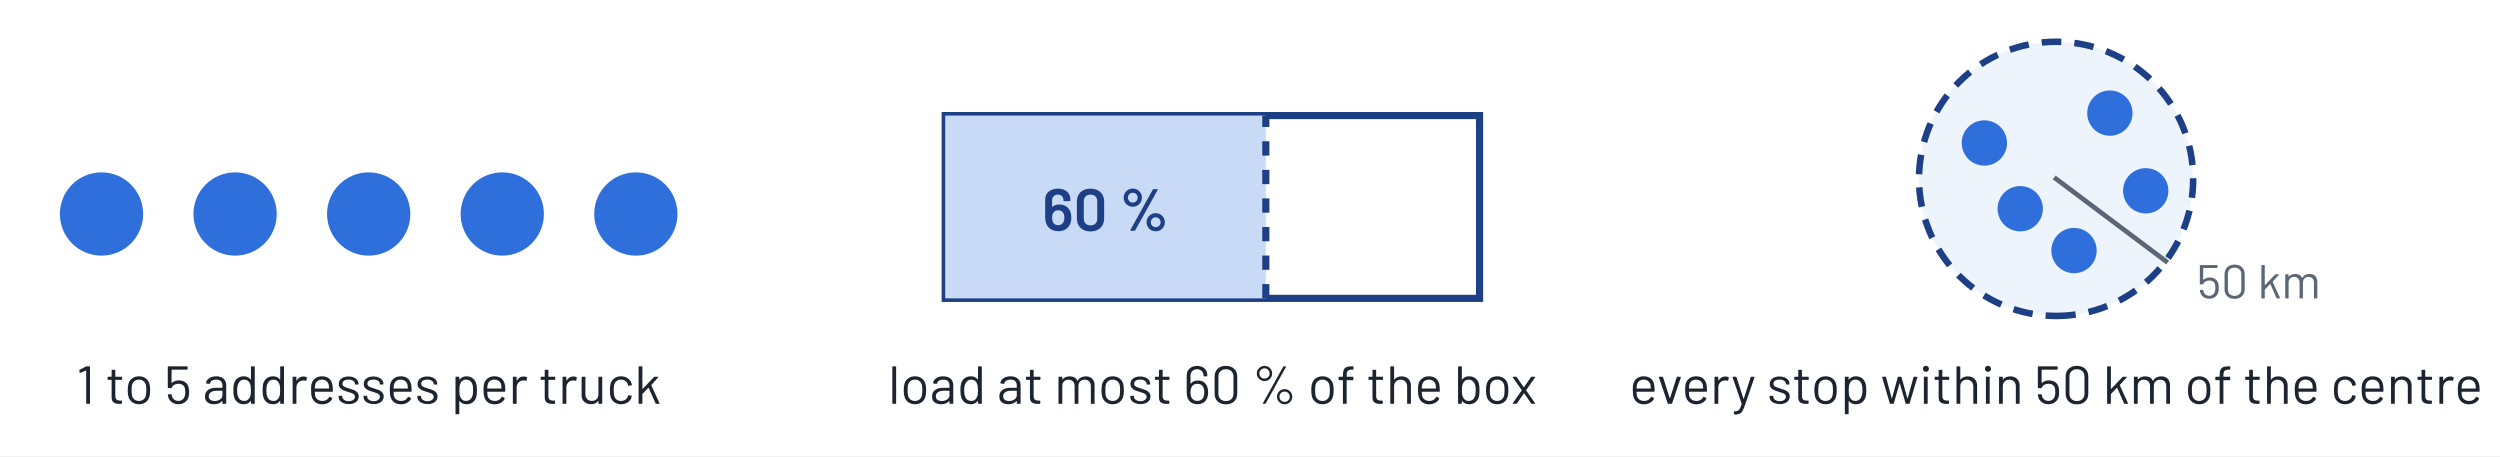
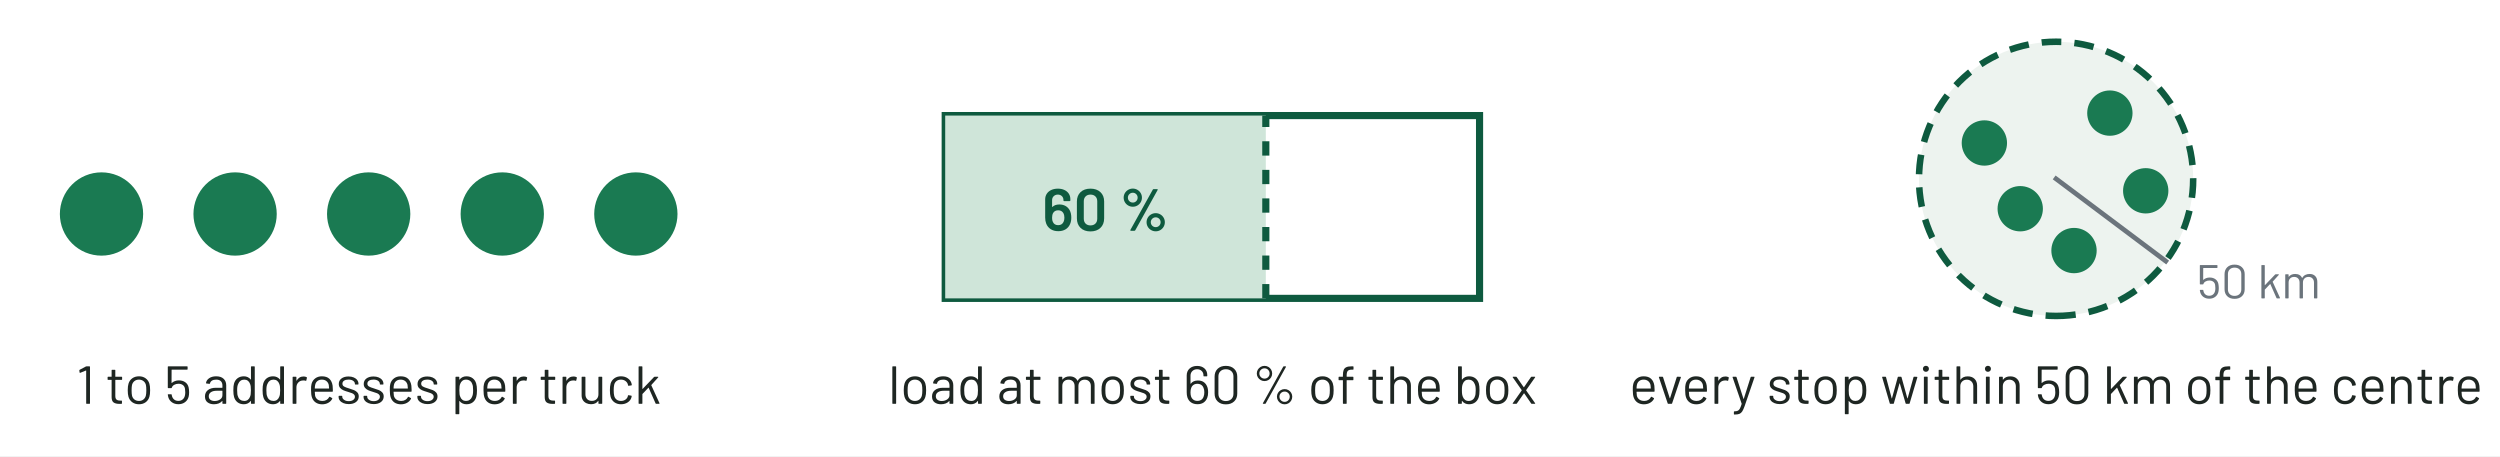
<svg xmlns="http://www.w3.org/2000/svg" xmlns:xlink="http://www.w3.org/1999/xlink" width="420.165pt" height="76.659pt" viewBox="0 0 420.165 76.659" version="1.1">
  <defs>
    <style type="text/css">*{stroke-linejoin: round; stroke-linecap: butt}</style>
  </defs>
  <g id="figure_1">
    <g id="patch_1">
      <path d="M 0 76.659  L 420.165 76.659  L 420.165 0  L 0 0  z " style="fill: #ffffff" />
    </g>
    <g id="axes_1">
      <g id="patch_2">
-         <path d="M 17.06 42.465  C 18.783 42.465 20.437 41.78 21.655 40.562  C 22.874 39.343 23.559 37.69 23.559 35.966  C 23.559 34.243 22.874 32.589 21.655 31.371  C 20.437 30.152 18.783 29.467 17.06 29.467  C 15.336 29.467 13.683 30.152 12.464 31.371  C 11.245 32.589 10.561 34.243 10.561 35.966  C 10.561 37.69 11.245 39.343 12.464 40.562  C 13.683 41.78 15.336 42.465 17.06 42.465  z " clip-path="url(#pe2b88aa7c1)" style="fill: #2f6fdb; stroke: #2f6fdb; stroke-linejoin: miter" />
+         <path d="M 17.06 42.465  C 18.783 42.465 20.437 41.78 21.655 40.562  C 22.874 39.343 23.559 37.69 23.559 35.966  C 23.559 34.243 22.874 32.589 21.655 31.371  C 20.437 30.152 18.783 29.467 17.06 29.467  C 15.336 29.467 13.683 30.152 12.464 31.371  C 11.245 32.589 10.561 34.243 10.561 35.966  C 10.561 37.69 11.245 39.343 12.464 40.562  C 13.683 41.78 15.336 42.465 17.06 42.465  z " clip-path="url(#p9f12c9e3a5)" style="fill: #1a7a52; stroke: #1a7a52; stroke-linejoin: miter" />
      </g>
      <g id="patch_3">
-         <path d="M 39.511 42.465  C 41.235 42.465 42.888 41.78 44.107 40.562  C 45.325 39.343 46.01 37.69 46.01 35.966  C 46.01 34.243 45.325 32.589 44.107 31.371  C 42.888 30.152 41.235 29.467 39.511 29.467  C 37.787 29.467 36.134 30.152 34.916 31.371  C 33.697 32.589 33.012 34.243 33.012 35.966  C 33.012 37.69 33.697 39.343 34.916 40.562  C 36.134 41.78 37.787 42.465 39.511 42.465  z " clip-path="url(#pe2b88aa7c1)" style="fill: #2f6fdb; stroke: #2f6fdb; stroke-linejoin: miter" />
+         <path d="M 39.511 42.465  C 41.235 42.465 42.888 41.78 44.107 40.562  C 45.325 39.343 46.01 37.69 46.01 35.966  C 46.01 34.243 45.325 32.589 44.107 31.371  C 42.888 30.152 41.235 29.467 39.511 29.467  C 37.787 29.467 36.134 30.152 34.916 31.371  C 33.697 32.589 33.012 34.243 33.012 35.966  C 33.012 37.69 33.697 39.343 34.916 40.562  C 36.134 41.78 37.787 42.465 39.511 42.465  z " clip-path="url(#p9f12c9e3a5)" style="fill: #1a7a52; stroke: #1a7a52; stroke-linejoin: miter" />
      </g>
      <g id="patch_4">
-         <path d="M 61.962 42.465  C 63.686 42.465 65.339 41.78 66.558 40.562  C 67.777 39.343 68.461 37.69 68.461 35.966  C 68.461 34.243 67.777 32.589 66.558 31.371  C 65.339 30.152 63.686 29.467 61.962 29.467  C 60.239 29.467 58.586 30.152 57.367 31.371  C 56.148 32.589 55.463 34.243 55.463 35.966  C 55.463 37.69 56.148 39.343 57.367 40.562  C 58.586 41.78 60.239 42.465 61.962 42.465  z " clip-path="url(#pe2b88aa7c1)" style="fill: #2f6fdb; stroke: #2f6fdb; stroke-linejoin: miter" />
+         <path d="M 61.962 42.465  C 63.686 42.465 65.339 41.78 66.558 40.562  C 67.777 39.343 68.461 37.69 68.461 35.966  C 68.461 34.243 67.777 32.589 66.558 31.371  C 65.339 30.152 63.686 29.467 61.962 29.467  C 60.239 29.467 58.586 30.152 57.367 31.371  C 56.148 32.589 55.463 34.243 55.463 35.966  C 55.463 37.69 56.148 39.343 57.367 40.562  C 58.586 41.78 60.239 42.465 61.962 42.465  z " clip-path="url(#p9f12c9e3a5)" style="fill: #1a7a52; stroke: #1a7a52; stroke-linejoin: miter" />
      </g>
      <g id="patch_5">
-         <path d="M 84.414 42.465  C 86.137 42.465 87.79 41.78 89.009 40.562  C 90.228 39.343 90.913 37.69 90.913 35.966  C 90.913 34.243 90.228 32.589 89.009 31.371  C 87.79 30.152 86.137 29.467 84.414 29.467  C 82.69 29.467 81.037 30.152 79.818 31.371  C 78.599 32.589 77.915 34.243 77.915 35.966  C 77.915 37.69 78.599 39.343 79.818 40.562  C 81.037 41.78 82.69 42.465 84.414 42.465  z " clip-path="url(#pe2b88aa7c1)" style="fill: #2f6fdb; stroke: #2f6fdb; stroke-linejoin: miter" />
+         <path d="M 84.414 42.465  C 86.137 42.465 87.79 41.78 89.009 40.562  C 90.228 39.343 90.913 37.69 90.913 35.966  C 90.913 34.243 90.228 32.589 89.009 31.371  C 87.79 30.152 86.137 29.467 84.414 29.467  C 82.69 29.467 81.037 30.152 79.818 31.371  C 78.599 32.589 77.915 34.243 77.915 35.966  C 77.915 37.69 78.599 39.343 79.818 40.562  C 81.037 41.78 82.69 42.465 84.414 42.465  z " clip-path="url(#p9f12c9e3a5)" style="fill: #1a7a52; stroke: #1a7a52; stroke-linejoin: miter" />
      </g>
      <g id="patch_6">
-         <path d="M 106.865 42.465  C 108.589 42.465 110.242 41.78 111.46 40.562  C 112.679 39.343 113.364 37.69 113.364 35.966  C 113.364 34.243 112.679 32.589 111.46 31.371  C 110.242 30.152 108.589 29.467 106.865 29.467  C 105.141 29.467 103.488 30.152 102.269 31.371  C 101.051 32.589 100.366 34.243 100.366 35.966  C 100.366 37.69 101.051 39.343 102.269 40.562  C 103.488 41.78 105.141 42.465 106.865 42.465  z " clip-path="url(#pe2b88aa7c1)" style="fill: #2f6fdb; stroke: #2f6fdb; stroke-linejoin: miter" />
+         <path d="M 106.865 42.465  C 108.589 42.465 110.242 41.78 111.46 40.562  C 112.679 39.343 113.364 37.69 113.364 35.966  C 113.364 34.243 112.679 32.589 111.46 31.371  C 110.242 30.152 108.589 29.467 106.865 29.467  C 105.141 29.467 103.488 30.152 102.269 31.371  C 101.051 32.589 100.366 34.243 100.366 35.966  C 100.366 37.69 101.051 39.343 102.269 40.562  C 103.488 41.78 105.141 42.465 106.865 42.465  z " clip-path="url(#p9f12c9e3a5)" style="fill: #1a7a52; stroke: #1a7a52; stroke-linejoin: miter" />
      </g>
      <g id="text_1">
-         <g style="fill: #1c2430" transform="translate(12.8104 67.87059) scale(0.09 -0.09)">
+         <g style="fill: #1e2622" transform="translate(12.8104 67.87059) scale(0.09 -0.09)">
          <defs>
            <path id="Barlow-Regular-1ea" d="M 1152 4461  Q 1190 4480 1235 4480  L 1581 4480  Q 1645 4480 1645 4416  L 1645 64  Q 1645 0 1581 0  L 1254 0  Q 1190 0 1190 64  L 1190 3962  Q 1190 3974 1180 3980  Q 1171 3987 1158 3981  L 480 3706  L 454 3699  Q 416 3699 403 3750  L 371 3994  L 371 4006  Q 371 4038 416 4070  L 1152 4461  z " transform="scale(0.015625)" />
            <path id="Barlow-Regular-3" transform="scale(0.015625)" />
            <path id="Barlow-Regular-134" d="M 1965 2925  Q 1965 2861 1901 2861  L 1178 2861  Q 1152 2861 1152 2835  L 1152 947  Q 1152 640 1289 515  Q 1427 390 1722 390  L 1882 390  Q 1946 390 1946 326  L 1946 64  Q 1946 0 1882 0  Q 1805 -6 1645 -6  Q 1184 -6 947 166  Q 710 339 710 806  L 710 2835  Q 710 2861 685 2861  L 294 2861  Q 230 2861 230 2925  L 230 3174  Q 230 3238 294 3238  L 685 3238  Q 710 3238 710 3264  L 710 4006  Q 710 4070 774 4070  L 1088 4070  Q 1152 4070 1152 4006  L 1152 3264  Q 1152 3238 1178 3238  L 1901 3238  Q 1965 3238 1965 3174  L 1965 2925  z " transform="scale(0.015625)" />
            <path id="Barlow-Regular-10f" d="M 1747 -51  Q 1286 -51 953 185  Q 621 422 493 838  Q 403 1133 403 1626  Q 403 2118 493 2406  Q 614 2816 947 3053  Q 1280 3290 1754 3290  Q 2208 3290 2537 3053  Q 2867 2816 2989 2413  Q 3078 2138 3078 1626  Q 3078 1107 2989 838  Q 2867 422 2537 185  Q 2208 -51 1747 -51  z M 1747 346  Q 2054 346 2272 515  Q 2490 685 2566 973  Q 2624 1203 2624 1619  Q 2624 2042 2573 2266  Q 2496 2554 2275 2723  Q 2054 2893 1741 2893  Q 1427 2893 1209 2723  Q 992 2554 915 2266  Q 864 2042 864 1619  Q 864 1197 915 973  Q 986 685 1206 515  Q 1427 346 1747 346  z " transform="scale(0.015625)" />
            <path id="Barlow-Regular-1ee" d="M 2912 1958  Q 2970 1677 2970 1382  Q 2970 1069 2912 845  Q 2803 435 2476 195  Q 2150 -45 1690 -45  Q 1235 -45 915 185  Q 595 416 480 800  Q 435 941 422 1082  L 422 1094  Q 422 1146 480 1146  L 819 1146  Q 883 1146 890 1082  Q 890 1043 915 954  Q 979 678 1180 515  Q 1382 352 1683 352  Q 1990 352 2198 525  Q 2406 698 2470 998  Q 2509 1146 2509 1382  Q 2509 1600 2477 1798  Q 2432 2093 2221 2246  Q 2010 2400 1696 2400  Q 1414 2400 1190 2272  Q 966 2144 902 1933  Q 883 1875 832 1875  L 486 1875  Q 422 1875 422 1939  L 422 4416  Q 422 4480 486 4480  L 2726 4480  Q 2790 4480 2790 4416  L 2790 4147  Q 2790 4083 2726 4083  L 902 4083  Q 877 4083 877 4058  L 870 2509  Q 870 2496 880 2489  Q 890 2483 902 2496  Q 1062 2643 1280 2723  Q 1498 2803 1741 2803  Q 2195 2803 2508 2582  Q 2822 2362 2912 1958  z " transform="scale(0.015625)" />
            <path id="Barlow-Regular-ad" d="M 1632 3290  Q 2208 3290 2521 2995  Q 2835 2701 2835 2214  L 2835 64  Q 2835 0 2771 0  L 2445 0  Q 2381 0 2381 64  L 2381 326  Q 2381 339 2371 345  Q 2362 352 2349 339  Q 2189 147 1933 48  Q 1677 -51 1363 -51  Q 909 -51 601 179  Q 294 410 294 883  Q 294 1363 643 1641  Q 992 1920 1613 1920  L 2355 1920  Q 2381 1920 2381 1946  L 2381 2189  Q 2381 2515 2198 2704  Q 2016 2893 1632 2893  Q 1325 2893 1133 2774  Q 941 2656 896 2445  Q 877 2381 819 2387  L 474 2432  Q 403 2445 416 2483  Q 467 2842 800 3066  Q 1133 3290 1632 3290  z M 1453 339  Q 1830 339 2105 528  Q 2381 717 2381 1037  L 2381 1536  Q 2381 1562 2355 1562  L 1683 1562  Q 1261 1562 1005 1389  Q 749 1216 749 909  Q 749 627 944 483  Q 1139 339 1453 339  z " transform="scale(0.015625)" />
            <path id="Barlow-Regular-cc" d="M 2522 4416  Q 2522 4480 2586 4480  L 2912 4480  Q 2976 4480 2976 4416  L 2976 64  Q 2976 0 2912 0  L 2586 0  Q 2522 0 2522 64  L 2522 333  Q 2522 346 2512 349  Q 2502 352 2490 339  Q 2349 154 2141 51  Q 1933 -51 1677 -51  Q 1229 -51 925 179  Q 621 410 506 806  Q 416 1094 416 1619  Q 416 2150 493 2413  Q 608 2822 915 3056  Q 1222 3290 1677 3290  Q 1926 3290 2137 3190  Q 2349 3091 2490 2906  Q 2502 2893 2512 2896  Q 2522 2899 2522 2912  L 2522 4416  z M 2406 838  Q 2464 966 2489 1139  Q 2515 1312 2515 1619  Q 2515 1926 2489 2102  Q 2464 2278 2400 2413  Q 2323 2630 2147 2761  Q 1971 2893 1728 2893  Q 1472 2893 1286 2765  Q 1101 2637 1018 2426  Q 941 2285 905 2109  Q 870 1933 870 1619  Q 870 1318 896 1148  Q 922 979 986 845  Q 1062 614 1257 480  Q 1453 346 1722 346  Q 1978 346 2150 480  Q 2323 614 2406 838  z " transform="scale(0.015625)" />
            <path id="Barlow-Regular-12b" d="M 1818 3270  Q 2029 3270 2182 3187  Q 2234 3162 2221 3104  L 2150 2790  Q 2131 2726 2067 2752  Q 1958 2797 1818 2797  L 1734 2790  Q 1402 2778 1184 2544  Q 966 2310 966 1952  L 966 64  Q 966 0 902 0  L 576 0  Q 512 0 512 64  L 512 3174  Q 512 3238 576 3238  L 902 3238  Q 966 3238 966 3174  L 966 2784  Q 966 2765 976 2761  Q 986 2758 992 2771  Q 1126 3008 1334 3139  Q 1542 3270 1818 3270  z " transform="scale(0.015625)" />
            <path id="Barlow-Regular-d0" d="M 2995 2163  Q 3021 1984 3021 1715  L 3021 1510  Q 3021 1446 2957 1446  L 890 1446  Q 864 1446 864 1421  Q 877 1069 902 966  Q 973 678 1203 512  Q 1434 346 1792 346  Q 2061 346 2265 467  Q 2470 589 2586 813  Q 2624 870 2675 838  L 2925 691  Q 2976 659 2950 602  Q 2790 294 2470 118  Q 2150 -58 1734 -58  Q 1280 -51 973 160  Q 666 371 531 749  Q 416 1056 416 1632  Q 416 1901 425 2070  Q 435 2240 474 2374  Q 582 2790 912 3040  Q 1242 3290 1709 3290  Q 2291 3290 2604 2995  Q 2918 2701 2995 2163  z M 1709 2893  Q 1395 2893 1187 2729  Q 979 2566 915 2291  Q 877 2157 864 1856  Q 864 1830 890 1830  L 2547 1830  Q 2573 1830 2573 1856  Q 2560 2144 2534 2266  Q 2464 2554 2249 2723  Q 2035 2893 1709 2893  z " transform="scale(0.015625)" />
            <path id="Barlow-Regular-12e" d="M 1574 -32  Q 1216 -32 937 83  Q 659 198 508 390  Q 358 582 358 819  L 358 896  Q 358 960 422 960  L 730 960  Q 794 960 794 896  L 794 845  Q 794 634 1014 477  Q 1235 320 1568 320  Q 1901 320 2105 470  Q 2310 621 2310 851  Q 2310 1011 2204 1113  Q 2099 1216 1955 1273  Q 1811 1331 1510 1421  Q 1152 1523 921 1625  Q 691 1728 534 1910  Q 378 2093 378 2374  Q 378 2784 698 3027  Q 1018 3270 1542 3270  Q 1894 3270 2166 3155  Q 2438 3040 2585 2838  Q 2733 2637 2733 2387  L 2733 2368  Q 2733 2304 2669 2304  L 2368 2304  Q 2304 2304 2304 2368  L 2304 2387  Q 2304 2605 2096 2752  Q 1888 2899 1536 2899  Q 1210 2899 1011 2768  Q 813 2637 813 2406  Q 813 2189 1005 2073  Q 1197 1958 1600 1843  Q 1971 1734 2201 1638  Q 2432 1542 2598 1360  Q 2765 1178 2765 883  Q 2765 467 2438 217  Q 2112 -32 1574 -32  z " transform="scale(0.015625)" />
            <path id="Barlow-Regular-128" d="M 3027 2432  Q 3123 2125 3123 1619  Q 3123 1107 3040 826  Q 2925 416 2621 182  Q 2317 -51 1856 -51  Q 1606 -51 1395 48  Q 1184 147 1043 333  Q 1030 346 1020 342  Q 1011 339 1011 326  L 1011 -1178  Q 1011 -1242 947 -1242  L 621 -1242  Q 557 -1242 557 -1178  L 557 3174  Q 557 3238 621 3238  L 947 3238  Q 1011 3238 1011 3174  L 1011 2906  Q 1011 2893 1020 2889  Q 1030 2886 1043 2899  Q 1184 3085 1392 3187  Q 1600 3290 1856 3290  Q 2304 3290 2608 3059  Q 2912 2829 3027 2432  z M 2522 813  Q 2592 954 2627 1130  Q 2662 1306 2662 1619  Q 2662 1920 2636 2089  Q 2611 2259 2547 2394  Q 2470 2624 2275 2758  Q 2080 2893 1811 2893  Q 1555 2893 1382 2758  Q 1210 2624 1126 2400  Q 1069 2272 1043 2099  Q 1018 1926 1018 1619  Q 1018 1312 1043 1136  Q 1069 960 1133 826  Q 1210 608 1386 477  Q 1562 346 1805 346  Q 2061 346 2249 474  Q 2438 602 2522 813  z " transform="scale(0.015625)" />
            <path id="Barlow-Regular-137" d="M 2470 3174  Q 2470 3238 2534 3238  L 2861 3238  Q 2925 3238 2925 3174  L 2925 64  Q 2925 0 2861 0  L 2534 0  Q 2470 0 2470 64  L 2470 339  Q 2470 352 2457 358  Q 2445 365 2438 352  Q 2170 -45 1587 -45  Q 1280 -45 1021 80  Q 762 205 611 441  Q 461 678 461 1011  L 461 3174  Q 461 3238 525 3238  L 851 3238  Q 915 3238 915 3174  L 915 1146  Q 915 781 1120 566  Q 1325 352 1677 352  Q 2042 352 2256 569  Q 2470 787 2470 1146  L 2470 3174  z " transform="scale(0.015625)" />
            <path id="Barlow-Regular-c6" d="M 1734 -51  Q 1274 -51 944 189  Q 614 429 493 838  Q 410 1120 410 1632  Q 410 2093 493 2413  Q 608 2810 941 3050  Q 1274 3290 1734 3290  Q 2202 3290 2544 3053  Q 2886 2816 2989 2464  Q 3021 2349 3027 2272  L 3027 2259  Q 3027 2214 2970 2202  L 2650 2157  L 2637 2157  Q 2592 2157 2579 2214  L 2560 2310  Q 2502 2554 2278 2723  Q 2054 2893 1734 2893  Q 1414 2893 1200 2723  Q 986 2554 922 2272  Q 864 2029 864 1626  Q 864 1203 922 973  Q 986 685 1200 515  Q 1414 346 1734 346  Q 2048 346 2275 509  Q 2502 672 2560 928  L 2560 954  L 2566 979  Q 2573 1043 2643 1030  L 2957 979  Q 3021 966 3014 909  L 2989 781  Q 2893 410 2547 179  Q 2202 -51 1734 -51  z " transform="scale(0.015625)" />
            <path id="Barlow-Regular-101" d="M 576 0  Q 512 0 512 64  L 512 4416  Q 512 4480 576 4480  L 902 4480  Q 966 4480 966 4416  L 966 1798  Q 966 1786 976 1779  Q 986 1773 998 1786  L 2355 3206  Q 2387 3238 2432 3238  L 2816 3238  Q 2854 3238 2867 3212  Q 2880 3187 2854 3162  L 2035 2253  Q 2022 2240 2029 2221  L 3008 77  L 3014 51  Q 3014 0 2957 0  L 2611 0  Q 2560 0 2541 51  L 1715 1920  Q 1702 1946 1683 1926  L 979 1184  Q 966 1171 966 1152  L 966 64  Q 966 0 902 0  L 576 0  z " transform="scale(0.015625)" />
          </defs>
          <use xlink:href="#Barlow-Regular-1ea" />
          <use xlink:href="#Barlow-Regular-3" transform="translate(35 0)" />
          <use xlink:href="#Barlow-Regular-134" transform="translate(55 0)" />
          <use xlink:href="#Barlow-Regular-10f" transform="translate(89.90625 0)" />
          <use xlink:href="#Barlow-Regular-3" transform="translate(144.4062 0)" />
          <use xlink:href="#Barlow-Regular-1ee" transform="translate(164.4062 0)" />
          <use xlink:href="#Barlow-Regular-3" transform="translate(215.8125 0)" />
          <use xlink:href="#Barlow-Regular-ad" transform="translate(235.8125 0)" />
          <use xlink:href="#Barlow-Regular-cc" transform="translate(286.9062 0)" />
          <use xlink:href="#Barlow-Regular-cc" transform="translate(341.5 0)" />
          <use xlink:href="#Barlow-Regular-12b" transform="translate(396.0938 0)" />
          <use xlink:href="#Barlow-Regular-d0" transform="translate(432 0)" />
          <use xlink:href="#Barlow-Regular-12e" transform="translate(484.3906 0)" />
          <use xlink:href="#Barlow-Regular-12e" transform="translate(530.9844 0)" />
          <use xlink:href="#Barlow-Regular-d0" transform="translate(579.0781 0)" />
          <use xlink:href="#Barlow-Regular-12e" transform="translate(631.4688 0)" />
          <use xlink:href="#Barlow-Regular-3" transform="translate(679.5625 0)" />
          <use xlink:href="#Barlow-Regular-128" transform="translate(699.5625 0)" />
          <use xlink:href="#Barlow-Regular-d0" transform="translate(754.0625 0)" />
          <use xlink:href="#Barlow-Regular-12b" transform="translate(807.3594 0)" />
          <use xlink:href="#Barlow-Regular-3" transform="translate(843.7656 0)" />
          <use xlink:href="#Barlow-Regular-134" transform="translate(863.7656 0)" />
          <use xlink:href="#Barlow-Regular-12b" transform="translate(900.1719 0)" />
          <use xlink:href="#Barlow-Regular-137" transform="translate(936.5781 0)" />
          <use xlink:href="#Barlow-Regular-c6" transform="translate(990.1719 0)" />
          <use xlink:href="#Barlow-Regular-101" transform="translate(1042.172 0)" />
        </g>
      </g>
    </g>
    <g id="axes_2">
      <g id="patch_7">
-         <path d="M 158.857 50.146  L 248.663 50.146  L 248.663 19.423  L 158.857 19.423  z " clip-path="url(#pd949343e79)" style="fill: #ffffff; stroke: #1d3f86; stroke-width: 1.2; stroke-linejoin: miter" />
+         <path d="M 158.857 50.146  L 248.663 50.146  L 248.663 19.423  L 158.857 19.423  z " clip-path="url(#p5a043976b9)" style="fill: #ffffff; stroke: #0e5a3f; stroke-width: 1.2; stroke-linejoin: miter" />
      </g>
      <g id="patch_8">
-         <path d="M 158.857 50.146  L 212.741 50.146  L 212.741 19.423  L 158.857 19.423  z " clip-path="url(#pd949343e79)" style="fill: #c9daf7" />
+         <path d="M 158.857 50.146  L 212.741 50.146  L 212.741 19.423  L 158.857 19.423  z " clip-path="url(#p5a043976b9)" style="fill: #cfe5d9" />
      </g>
      <g id="line2d_1">
-         <path d="M 212.741 50.146  L 212.741 19.423  " clip-path="url(#pd949343e79)" style="fill: none; stroke-dasharray: 2.4,2.4; stroke-dashoffset: 0; stroke: #1d3f86; stroke-width: 1.2" />
+         <path d="M 212.741 50.146  L 212.741 19.423  " clip-path="url(#p5a043976b9)" style="fill: none; stroke-dasharray: 2.4,2.4; stroke-dashoffset: 0; stroke: #0e5a3f; stroke-width: 1.2" />
      </g>
      <g id="text_2">
-         <g style="fill: #1d3f86" transform="translate(175.149 38.78447) scale(0.1 -0.1)">
+         <g style="fill: #0e5a3f" transform="translate(175.149 38.78447) scale(0.1 -0.1)">
          <defs>
            <path id="Barlow-SemiBold-1ef" d="M 2963 2208  Q 3136 1882 3136 1414  Q 3136 1024 3008 730  Q 2854 358 2524 156  Q 2195 -45 1734 -45  Q 1254 -45 915 176  Q 576 397 429 794  Q 326 1062 326 1421  L 326 3373  Q 326 3718 499 3980  Q 672 4243 982 4387  Q 1293 4531 1696 4531  Q 2086 4531 2390 4390  Q 2694 4250 2864 3994  Q 3034 3738 3034 3405  L 3034 3264  Q 3034 3232 3011 3209  Q 2989 3187 2957 3187  L 2368 3187  Q 2336 3187 2313 3209  Q 2291 3232 2291 3264  L 2291 3309  Q 2291 3565 2121 3728  Q 1952 3891 1690 3891  Q 1421 3891 1245 3721  Q 1069 3552 1069 3283  L 1069 2586  Q 1069 2566 1081 2560  Q 1094 2554 1107 2566  Q 1376 2829 1850 2829  Q 2227 2829 2512 2669  Q 2797 2509 2963 2208  z M 2298 947  Q 2394 1139 2394 1402  Q 2394 1690 2285 1894  Q 2106 2202 1728 2202  Q 1331 2202 1165 1882  Q 1069 1690 1069 1382  Q 1069 1120 1152 954  Q 1306 602 1728 602  Q 2131 602 2298 947  z " transform="scale(0.015625)" />
            <path id="Barlow-SemiBold-1e9" d="M 1811 -70  Q 1139 -70 745 310  Q 352 691 352 1338  L 352 3142  Q 352 3782 745 4156  Q 1139 4531 1811 4531  Q 2483 4531 2883 4156  Q 3283 3782 3283 3142  L 3283 1338  Q 3283 691 2883 310  Q 2483 -70 1811 -70  z M 1811 576  Q 2144 576 2342 771  Q 2541 966 2541 1299  L 2541 3168  Q 2541 3501 2342 3696  Q 2144 3891 1811 3891  Q 1485 3891 1289 3696  Q 1094 3501 1094 3168  L 1094 1299  Q 1094 966 1289 771  Q 1485 576 1811 576  z " transform="scale(0.015625)" />
            <path id="Barlow-SemiBold-3" transform="scale(0.015625)" />
            <path id="Barlow-SemiBold-270" d="M 1453 2586  Q 1184 2586 957 2717  Q 730 2848 598 3072  Q 467 3296 467 3565  Q 467 3827 598 4051  Q 730 4275 957 4406  Q 1184 4538 1453 4538  Q 1715 4538 1942 4406  Q 2170 4275 2301 4051  Q 2432 3827 2432 3565  Q 2432 3296 2301 3072  Q 2170 2848 1946 2717  Q 1722 2586 1453 2586  z M 1242 0  Q 1197 0 1184 25  Q 1171 51 1190 90  L 3603 4429  Q 3635 4480 3699 4480  L 4070 4480  Q 4115 4480 4128 4454  Q 4141 4429 4122 4390  L 1715 51  Q 1683 0 1619 0  L 1242 0  z M 1453 3034  Q 1670 3034 1820 3187  Q 1971 3341 1971 3565  Q 1971 3782 1820 3936  Q 1670 4090 1453 4090  Q 1229 4090 1075 3936  Q 922 3782 922 3565  Q 922 3341 1075 3187  Q 1229 3034 1453 3034  z M 3917 -58  Q 3648 -58 3421 73  Q 3194 205 3062 429  Q 2931 653 2931 922  Q 2931 1184 3062 1408  Q 3194 1632 3421 1763  Q 3648 1894 3917 1894  Q 4179 1894 4406 1763  Q 4634 1632 4765 1408  Q 4896 1184 4896 922  Q 4896 653 4765 429  Q 4634 205 4410 73  Q 4186 -58 3917 -58  z M 3917 390  Q 4134 390 4288 544  Q 4442 698 4442 922  Q 4442 1139 4288 1292  Q 4134 1446 3917 1446  Q 3693 1446 3539 1292  Q 3386 1139 3386 922  Q 3386 698 3539 544  Q 3693 390 3917 390  z " transform="scale(0.015625)" />
          </defs>
          <use xlink:href="#Barlow-SemiBold-1ef" />
          <use xlink:href="#Barlow-SemiBold-1e9" transform="translate(52.90625 0)" />
          <use xlink:href="#Barlow-SemiBold-3" transform="translate(109.7031 0)" />
          <use xlink:href="#Barlow-SemiBold-270" transform="translate(129.7031 0)" />
        </g>
      </g>
      <g id="text_3">
-         <g style="fill: #1c2430" transform="translate(149.2523 67.87059) scale(0.09 -0.09)">
+         <g style="fill: #1e2622" transform="translate(149.2523 67.87059) scale(0.09 -0.09)">
          <defs>
            <path id="Barlow-Regular-103" d="M 576 0  Q 512 0 512 64  L 512 4416  Q 512 4480 576 4480  L 902 4480  Q 966 4480 966 4416  L 966 64  Q 966 0 902 0  L 576 0  z " transform="scale(0.015625)" />
            <path id="Barlow-Regular-109" d="M 3789 3283  Q 4269 3283 4547 2995  Q 4826 2707 4826 2208  L 4826 64  Q 4826 0 4762 0  L 4442 0  Q 4378 0 4378 64  L 4378 2118  Q 4378 2470 4176 2678  Q 3974 2886 3648 2886  Q 3309 2886 3101 2681  Q 2893 2477 2893 2131  L 2893 64  Q 2893 0 2829 0  L 2502 0  Q 2438 0 2438 64  L 2438 2118  Q 2438 2470 2240 2678  Q 2042 2886 1709 2886  Q 1370 2886 1168 2681  Q 966 2477 966 2131  L 966 64  Q 966 0 902 0  L 576 0  Q 512 0 512 64  L 512 3174  Q 512 3238 576 3238  L 902 3238  Q 966 3238 966 3174  L 966 2918  Q 966 2906 976 2902  Q 986 2899 998 2912  Q 1139 3098 1360 3190  Q 1581 3283 1850 3283  Q 2182 3283 2419 3148  Q 2656 3014 2778 2758  Q 2790 2726 2810 2758  Q 2950 3021 3206 3152  Q 3462 3283 3789 3283  z " transform="scale(0.015625)" />
            <path id="Barlow-Regular-1ef" d="M 2842 2106  Q 2976 1818 2976 1376  Q 2976 979 2874 736  Q 2739 365 2444 160  Q 2150 -45 1709 -45  Q 1248 -45 934 172  Q 621 390 493 787  Q 416 1043 416 1389  L 416 3386  Q 416 3910 761 4220  Q 1107 4531 1664 4531  Q 2208 4531 2541 4230  Q 2874 3930 2874 3437  L 2874 3347  Q 2874 3283 2810 3283  L 2483 3283  Q 2419 3283 2419 3347  L 2419 3398  Q 2419 3725 2208 3929  Q 1997 4134 1664 4134  Q 1318 4134 1094 3920  Q 870 3706 870 3354  L 870 2413  Q 870 2400 883 2397  Q 896 2394 902 2406  Q 1184 2790 1754 2790  Q 2157 2790 2429 2611  Q 2701 2432 2842 2106  z M 2445 890  Q 2522 1088 2522 1376  Q 2522 1709 2432 1888  Q 2355 2125 2163 2259  Q 1971 2394 1690 2394  Q 1408 2394 1216 2256  Q 1024 2118 947 1875  Q 870 1677 870 1357  Q 870 1075 934 890  Q 1011 646 1206 499  Q 1402 352 1696 352  Q 1971 352 2169 489  Q 2368 627 2445 890  z " transform="scale(0.015625)" />
            <path id="Barlow-Regular-1e9" d="M 1798 -64  Q 1184 -64 819 288  Q 454 640 454 1229  L 454 3251  Q 454 3840 819 4189  Q 1184 4538 1798 4538  Q 2419 4538 2790 4186  Q 3162 3834 3162 3251  L 3162 1229  Q 3162 640 2790 288  Q 2419 -64 1798 -64  z M 1798 333  Q 2208 333 2457 569  Q 2707 806 2707 1203  L 2707 3270  Q 2707 3661 2460 3897  Q 2214 4134 1798 4134  Q 1395 4134 1152 3897  Q 909 3661 909 3270  L 909 1203  Q 909 806 1152 569  Q 1395 333 1798 333  z " transform="scale(0.015625)" />
            <path id="Barlow-Regular-270" d="M 1523 2720  Q 1274 2720 1062 2841  Q 851 2963 726 3171  Q 602 3379 602 3629  Q 602 3878 726 4086  Q 851 4294 1062 4416  Q 1274 4538 1523 4538  Q 1773 4538 1984 4416  Q 2195 4294 2316 4086  Q 2438 3878 2438 3629  Q 2438 3379 2316 3171  Q 2195 2963 1984 2841  Q 1773 2720 1523 2720  z M 1376 0  Q 1338 0 1325 22  Q 1312 45 1331 77  L 3757 4435  Q 3789 4480 3834 4480  L 4038 4480  Q 4077 4480 4089 4457  Q 4102 4435 4083 4403  L 1664 45  Q 1645 0 1587 0  L 1376 0  z M 1523 3014  Q 1779 3014 1955 3193  Q 2131 3373 2131 3629  Q 2131 3885 1955 4064  Q 1779 4243 1523 4243  Q 1267 4243 1088 4067  Q 909 3891 909 3629  Q 909 3373 1088 3193  Q 1267 3014 1523 3014  z M 3930 -58  Q 3680 -58 3469 64  Q 3258 186 3133 397  Q 3008 608 3008 858  Q 3008 1101 3133 1309  Q 3258 1517 3469 1638  Q 3680 1760 3930 1760  Q 4173 1760 4384 1638  Q 4595 1517 4716 1309  Q 4838 1101 4838 858  Q 4838 608 4716 397  Q 4595 186 4387 64  Q 4179 -58 3930 -58  z M 3930 237  Q 4186 237 4362 416  Q 4538 595 4538 858  Q 4538 1114 4358 1290  Q 4179 1466 3930 1466  Q 3667 1466 3488 1290  Q 3309 1114 3309 858  Q 3309 595 3488 416  Q 3667 237 3930 237  z " transform="scale(0.015625)" />
            <path id="Barlow-Regular-e5" d="M 1792 4083  Q 1440 4083 1312 3926  Q 1184 3770 1184 3392  L 1184 3264  Q 1184 3238 1210 3238  L 1926 3238  Q 1990 3238 1990 3174  L 1990 2886  Q 1990 2822 1926 2822  L 1210 2822  Q 1184 2822 1184 2797  L 1184 64  Q 1184 0 1120 0  L 800 0  Q 736 0 736 64  L 736 2797  Q 736 2822 710 2822  L 282 2822  Q 218 2822 218 2886  L 218 3174  Q 218 3238 282 3238  L 710 3238  Q 736 3238 736 3264  L 736 3418  Q 736 3814 825 4041  Q 915 4269 1136 4374  Q 1357 4480 1754 4480  L 1939 4480  Q 2003 4480 2003 4416  L 2003 4147  Q 2003 4083 1939 4083  L 1792 4083  z " transform="scale(0.015625)" />
            <path id="Barlow-Regular-ec" d="M 1856 3283  Q 2368 3283 2672 2982  Q 2976 2682 2976 2176  L 2976 64  Q 2976 0 2912 0  L 2586 0  Q 2522 0 2522 64  L 2522 2086  Q 2522 2438 2307 2662  Q 2093 2886 1754 2886  Q 1402 2886 1184 2668  Q 966 2451 966 2099  L 966 64  Q 966 0 902 0  L 576 0  Q 512 0 512 64  L 512 4416  Q 512 4480 576 4480  L 902 4480  Q 966 4480 966 4416  L 966 2899  Q 966 2886 976 2880  Q 986 2874 992 2886  Q 1274 3283 1856 3283  z " transform="scale(0.015625)" />
            <path id="Barlow-Regular-c5" d="M 3002 2413  Q 3078 2125 3078 1619  Q 3078 1094 2989 806  Q 2867 410 2566 179  Q 2266 -51 1818 -51  Q 1562 -51 1350 51  Q 1139 154 998 346  Q 992 358 979 355  Q 966 352 966 339  L 966 64  Q 966 0 902 0  L 576 0  Q 512 0 512 64  L 512 4416  Q 512 4480 576 4480  L 902 4480  Q 966 4480 966 4416  L 966 2906  Q 966 2893 976 2889  Q 986 2886 998 2899  Q 1139 3085 1350 3187  Q 1562 3290 1818 3290  Q 2272 3290 2579 3056  Q 2886 2822 3002 2413  z M 2509 845  Q 2573 979 2598 1148  Q 2624 1318 2624 1619  Q 2624 1933 2589 2109  Q 2554 2285 2477 2426  Q 2394 2637 2208 2765  Q 2022 2893 1766 2893  Q 1523 2893 1347 2761  Q 1171 2630 1094 2413  Q 1030 2278 1001 2105  Q 973 1933 973 1619  Q 973 1312 1001 1142  Q 1030 973 1088 838  Q 1171 614 1344 480  Q 1517 346 1773 346  Q 2042 346 2237 480  Q 2432 614 2509 845  z " transform="scale(0.015625)" />
            <path id="Barlow-Regular-158" d="M 237 0  Q 198 0 182 25  Q 166 51 192 77  L 1261 1600  Q 1274 1619 1261 1638  L 192 3162  Q 179 3174 179 3194  Q 179 3238 237 3238  L 582 3238  Q 634 3238 659 3200  L 1498 1990  Q 1504 1984 1517 1984  Q 1530 1984 1536 1990  L 2368 3200  Q 2394 3238 2445 3238  L 2822 3238  Q 2861 3238 2873 3216  Q 2886 3194 2861 3162  L 1792 1638  Q 1786 1619 1792 1600  L 2861 77  Q 2874 64 2874 38  Q 2874 26 2861 13  Q 2848 0 2822 0  L 2470 0  Q 2419 0 2394 38  L 1562 1248  Q 1555 1261 1542 1261  Q 1530 1261 1523 1248  L 678 38  Q 653 0 602 0  L 237 0  z " transform="scale(0.015625)" />
          </defs>
          <use xlink:href="#Barlow-Regular-103" />
          <use xlink:href="#Barlow-Regular-10f" transform="translate(23 0)" />
          <use xlink:href="#Barlow-Regular-ad" transform="translate(77.5 0)" />
          <use xlink:href="#Barlow-Regular-cc" transform="translate(128.5938 0)" />
          <use xlink:href="#Barlow-Regular-3" transform="translate(183.1875 0)" />
          <use xlink:href="#Barlow-Regular-ad" transform="translate(203.1875 0)" />
          <use xlink:href="#Barlow-Regular-134" transform="translate(253.875 0)" />
          <use xlink:href="#Barlow-Regular-3" transform="translate(290.2812 0)" />
          <use xlink:href="#Barlow-Regular-109" transform="translate(310.2812 0)" />
          <use xlink:href="#Barlow-Regular-10f" transform="translate(392.2812 0)" />
          <use xlink:href="#Barlow-Regular-12e" transform="translate(446.7812 0)" />
          <use xlink:href="#Barlow-Regular-134" transform="translate(494.7812 0)" />
          <use xlink:href="#Barlow-Regular-3" transform="translate(531.1875 0)" />
          <use xlink:href="#Barlow-Regular-1ef" transform="translate(551.1875 0)" />
          <use xlink:href="#Barlow-Regular-1e9" transform="translate(602.6875 0)" />
          <use xlink:href="#Barlow-Regular-3" transform="translate(659.1875 0)" />
          <use xlink:href="#Barlow-Regular-270" transform="translate(679.1875 0)" />
          <use xlink:href="#Barlow-Regular-3" transform="translate(763.9844 0)" />
          <use xlink:href="#Barlow-Regular-10f" transform="translate(783.9844 0)" />
          <use xlink:href="#Barlow-Regular-e5" transform="translate(837.8906 0)" />
          <use xlink:href="#Barlow-Regular-3" transform="translate(873.4844 0)" />
          <use xlink:href="#Barlow-Regular-134" transform="translate(893.4844 0)" />
          <use xlink:href="#Barlow-Regular-ec" transform="translate(929.8906 0)" />
          <use xlink:href="#Barlow-Regular-d0" transform="translate(983.0938 0)" />
          <use xlink:href="#Barlow-Regular-3" transform="translate(1036.391 0)" />
          <use xlink:href="#Barlow-Regular-c5" transform="translate(1056.391 0)" />
          <use xlink:href="#Barlow-Regular-10f" transform="translate(1110.281 0)" />
          <use xlink:href="#Barlow-Regular-158" transform="translate(1163.578 0)" />
        </g>
      </g>
    </g>
    <g id="axes_3">
      <g id="patch_9">
-         <path d="M 345.558 53.1  C 351.668 53.1 357.53 50.672 361.851 46.351  C 366.172 42.03 368.6 36.169 368.6 30.058  C 368.6 23.947 366.172 18.086 361.851 13.765  C 357.53 9.444 351.668 7.016 345.558 7.016  C 339.447 7.016 333.585 9.444 329.264 13.765  C 324.943 18.086 322.516 23.947 322.516 30.058  C 322.516 36.169 324.943 42.03 329.264 46.351  C 333.585 50.672 339.447 53.1 345.558 53.1  z " clip-path="url(#pa962f3065e)" style="fill: #eef4fb; stroke-dasharray: 3.3,2.2; stroke-dashoffset: 0; stroke: #1d3f86; stroke-width: 1.1; stroke-linejoin: miter" />
+         <path d="M 345.558 53.1  C 351.668 53.1 357.53 50.672 361.851 46.351  C 366.172 42.03 368.6 36.169 368.6 30.058  C 368.6 23.947 366.172 18.086 361.851 13.765  C 357.53 9.444 351.668 7.016 345.558 7.016  C 339.447 7.016 333.585 9.444 329.264 13.765  C 324.943 18.086 322.516 23.947 322.516 30.058  C 322.516 36.169 324.943 42.03 329.264 46.351  C 333.585 50.672 339.447 53.1 345.558 53.1  z " clip-path="url(#pcce33ed6a0)" style="fill: #edf3ef; stroke-dasharray: 3.3,2.2; stroke-dashoffset: 0; stroke: #0e5a3f; stroke-width: 1.1; stroke-linejoin: miter" />
      </g>
      <g id="patch_10">
-         <path d="M 333.505 27.34  C 334.382 27.34 335.224 26.991 335.844 26.371  C 336.465 25.751 336.813 24.909 336.813 24.031  C 336.813 23.154 336.465 22.312 335.844 21.692  C 335.224 21.071 334.382 20.723 333.505 20.723  C 332.627 20.723 331.786 21.071 331.165 21.692  C 330.545 22.312 330.196 23.154 330.196 24.031  C 330.196 24.909 330.545 25.751 331.165 26.371  C 331.786 26.991 332.627 27.34 333.505 27.34  z " clip-path="url(#pa962f3065e)" style="fill: #2f6fdb; stroke: #2f6fdb; stroke-linejoin: miter" />
+         <path d="M 333.505 27.34  C 334.382 27.34 335.224 26.991 335.844 26.371  C 336.465 25.751 336.813 24.909 336.813 24.031  C 336.813 23.154 336.465 22.312 335.844 21.692  C 335.224 21.071 334.382 20.723 333.505 20.723  C 332.627 20.723 331.786 21.071 331.165 21.692  C 330.545 22.312 330.196 23.154 330.196 24.031  C 330.196 24.909 330.545 25.751 331.165 26.371  C 331.786 26.991 332.627 27.34 333.505 27.34  z " clip-path="url(#pcce33ed6a0)" style="fill: #1a7a52; stroke: #1a7a52; stroke-linejoin: miter" />
      </g>
      <g id="patch_11">
-         <path d="M 354.597 22.318  C 355.475 22.318 356.316 21.969 356.937 21.349  C 357.557 20.729 357.906 19.887 357.906 19.009  C 357.906 18.132 357.557 17.29 356.937 16.67  C 356.316 16.049 355.475 15.701 354.597 15.701  C 353.72 15.701 352.878 16.049 352.258 16.67  C 351.637 17.29 351.289 18.132 351.289 19.009  C 351.289 19.887 351.637 20.729 352.258 21.349  C 352.878 21.969 353.72 22.318 354.597 22.318  z " clip-path="url(#pa962f3065e)" style="fill: #2f6fdb; stroke: #2f6fdb; stroke-linejoin: miter" />
+         <path d="M 354.597 22.318  C 355.475 22.318 356.316 21.969 356.937 21.349  C 357.557 20.729 357.906 19.887 357.906 19.009  C 357.906 18.132 357.557 17.29 356.937 16.67  C 356.316 16.049 355.475 15.701 354.597 15.701  C 353.72 15.701 352.878 16.049 352.258 16.67  C 351.637 17.29 351.289 18.132 351.289 19.009  C 351.289 19.887 351.637 20.729 352.258 21.349  C 352.878 21.969 353.72 22.318 354.597 22.318  z " clip-path="url(#pcce33ed6a0)" style="fill: #1a7a52; stroke: #1a7a52; stroke-linejoin: miter" />
      </g>
      <g id="patch_12">
-         <path d="M 348.571 45.419  C 349.448 45.419 350.29 45.071 350.91 44.45  C 351.531 43.83 351.879 42.988 351.879 42.111  C 351.879 41.233 351.531 40.392 350.91 39.771  C 350.29 39.151 349.448 38.802 348.571 38.802  C 347.693 38.802 346.852 39.151 346.231 39.771  C 345.611 40.392 345.262 41.233 345.262 42.111  C 345.262 42.988 345.611 43.83 346.231 44.45  C 346.852 45.071 347.693 45.419 348.571 45.419  z " clip-path="url(#pa962f3065e)" style="fill: #2f6fdb; stroke: #2f6fdb; stroke-linejoin: miter" />
+         <path d="M 348.571 45.419  C 349.448 45.419 350.29 45.071 350.91 44.45  C 351.531 43.83 351.879 42.988 351.879 42.111  C 351.879 41.233 351.531 40.392 350.91 39.771  C 350.29 39.151 349.448 38.802 348.571 38.802  C 347.693 38.802 346.852 39.151 346.231 39.771  C 345.611 40.392 345.262 41.233 345.262 42.111  C 345.262 42.988 345.611 43.83 346.231 44.45  C 346.852 45.071 347.693 45.419 348.571 45.419  z " clip-path="url(#pcce33ed6a0)" style="fill: #1a7a52; stroke: #1a7a52; stroke-linejoin: miter" />
      </g>
      <g id="patch_13">
-         <path d="M 339.531 38.388  C 340.409 38.388 341.25 38.04 341.871 37.419  C 342.491 36.799 342.84 35.957 342.84 35.08  C 342.84 34.202 342.491 33.361 341.871 32.74  C 341.25 32.12 340.409 31.771 339.531 31.771  C 338.654 31.771 337.812 32.12 337.192 32.74  C 336.571 33.361 336.223 34.202 336.223 35.08  C 336.223 35.957 336.571 36.799 337.192 37.419  C 337.812 38.04 338.654 38.388 339.531 38.388  z " clip-path="url(#pa962f3065e)" style="fill: #2f6fdb; stroke: #2f6fdb; stroke-linejoin: miter" />
+         <path d="M 339.531 38.388  C 340.409 38.388 341.25 38.04 341.871 37.419  C 342.491 36.799 342.84 35.957 342.84 35.08  C 342.84 34.202 342.491 33.361 341.871 32.74  C 341.25 32.12 340.409 31.771 339.531 31.771  C 338.654 31.771 337.812 32.12 337.192 32.74  C 336.571 33.361 336.223 34.202 336.223 35.08  C 336.223 35.957 336.571 36.799 337.192 37.419  C 337.812 38.04 338.654 38.388 339.531 38.388  z " clip-path="url(#pcce33ed6a0)" style="fill: #1a7a52; stroke: #1a7a52; stroke-linejoin: miter" />
      </g>
      <g id="patch_14">
-         <path d="M 360.624 35.375  C 361.501 35.375 362.343 35.027 362.963 34.406  C 363.584 33.786 363.932 32.944 363.932 32.067  C 363.932 31.189 363.584 30.348 362.963 29.727  C 362.343 29.107 361.501 28.758 360.624 28.758  C 359.746 28.758 358.905 29.107 358.284 29.727  C 357.664 30.348 357.315 31.189 357.315 32.067  C 357.315 32.944 357.664 33.786 358.284 34.406  C 358.905 35.027 359.746 35.375 360.624 35.375  z " clip-path="url(#pa962f3065e)" style="fill: #2f6fdb; stroke: #2f6fdb; stroke-linejoin: miter" />
+         <path d="M 360.624 35.375  C 361.501 35.375 362.343 35.027 362.963 34.406  C 363.584 33.786 363.932 32.944 363.932 32.067  C 363.932 31.189 363.584 30.348 362.963 29.727  C 362.343 29.107 361.501 28.758 360.624 28.758  C 359.746 28.758 358.905 29.107 358.284 29.727  C 357.664 30.348 357.315 31.189 357.315 32.067  C 357.315 32.944 357.664 33.786 358.284 34.406  C 358.905 35.027 359.746 35.375 360.624 35.375  z " clip-path="url(#pcce33ed6a0)" style="fill: #1a7a52; stroke: #1a7a52; stroke-linejoin: miter" />
      </g>
      <g id="line2d_2">
-         <path d="M 345.558 30.058  L 363.991 43.883  " clip-path="url(#pa962f3065e)" style="fill: none; stroke: #5b6676; stroke-width: 0.8; stroke-linecap: square" />
+         <path d="M 345.558 30.058  L 363.991 43.883  " clip-path="url(#pcce33ed6a0)" style="fill: none; stroke: #6b747c; stroke-width: 0.8; stroke-linecap: square" />
      </g>
      <g id="text_4">
-         <g style="fill: #5b6676" transform="translate(369.1906 50.14588) scale(0.08 -0.08)">
+         <g style="fill: #6b747c" transform="translate(369.1906 50.14588) scale(0.08 -0.08)">
          <use xlink:href="#Barlow-Regular-1ee" />
          <use xlink:href="#Barlow-Regular-1e9" transform="translate(51.40625 0)" />
          <use xlink:href="#Barlow-Regular-3" transform="translate(107.9062 0)" />
          <use xlink:href="#Barlow-Regular-101" transform="translate(127.9062 0)" />
          <use xlink:href="#Barlow-Regular-109" transform="translate(178 0)" />
        </g>
      </g>
      <g id="text_5">
-         <g style="fill: #1c2430" transform="translate(273.8305 67.87059) scale(0.09 -0.09)">
+         <g style="fill: #1e2622" transform="translate(273.8305 67.87059) scale(0.09 -0.09)">
          <defs>
            <path id="Barlow-Regular-152" d="M 1338 0  Q 1280 0 1261 51  L 211 3168  L 205 3194  Q 205 3238 262 3238  L 627 3238  Q 685 3238 704 3187  L 1504 678  Q 1510 666 1523 666  Q 1536 666 1542 678  L 2342 3187  Q 2362 3238 2419 3238  L 2784 3232  Q 2854 3232 2835 3162  L 1786 51  Q 1766 0 1709 0  L 1338 0  z " transform="scale(0.015625)" />
            <path id="Barlow-Regular-159" d="M 365 -1280  Q 320 -1280 320 -1216  L 320 -960  Q 320 -896 384 -896  L 410 -896  Q 659 -890 796 -822  Q 934 -755 1033 -572  Q 1133 -390 1248 -19  Q 1261 6 1248 19  L 166 3168  L 160 3194  Q 160 3238 218 3238  L 557 3238  Q 614 3238 634 3187  L 1466 602  Q 1472 589 1485 589  Q 1498 589 1504 602  L 2323 3187  Q 2342 3238 2400 3238  L 2733 3238  Q 2803 3238 2784 3168  L 1600 -282  Q 1446 -710 1312 -915  Q 1178 -1120 976 -1200  Q 774 -1280 410 -1280  L 365 -1280  z " transform="scale(0.015625)" />
            <path id="Barlow-Regular-153" d="M 1184 0  Q 1133 0 1114 51  L 205 3168  L 198 3187  Q 198 3238 262 3238  L 595 3238  Q 653 3238 666 3181  L 1344 659  Q 1350 646 1360 646  Q 1370 646 1376 659  L 2067 3181  Q 2080 3238 2138 3238  L 2445 3238  Q 2502 3238 2515 3187  L 3213 666  Q 3219 653 3232 653  Q 3245 653 3251 666  L 3949 3181  Q 3962 3238 4019 3238  L 4352 3232  Q 4384 3232 4400 3213  Q 4416 3194 4410 3162  L 3488 51  Q 3469 0 3418 0  L 3078 0  Q 3027 0 3008 51  L 2310 2445  Q 2304 2458 2294 2458  Q 2285 2458 2278 2445  L 1600 51  Q 1581 0 1530 0  L 1184 0  z " transform="scale(0.015625)" />
            <path id="Barlow-Regular-f0" d="M 819 3827  Q 666 3827 563 3929  Q 461 4032 461 4186  Q 461 4346 563 4445  Q 666 4544 819 4544  Q 973 4544 1075 4445  Q 1178 4346 1178 4186  Q 1178 4032 1075 3929  Q 973 3827 819 3827  z M 640 6  Q 576 6 576 70  L 576 3181  Q 576 3245 640 3245  L 966 3245  Q 1030 3245 1030 3181  L 1030 70  Q 1030 6 966 6  L 640 6  z " transform="scale(0.015625)" />
            <path id="Barlow-Regular-10a" d="M 1856 3283  Q 2368 3283 2672 2982  Q 2976 2682 2976 2176  L 2976 64  Q 2976 0 2912 0  L 2586 0  Q 2522 0 2522 64  L 2522 2086  Q 2522 2438 2307 2662  Q 2093 2886 1754 2886  Q 1402 2886 1184 2668  Q 966 2451 966 2099  L 966 64  Q 966 0 902 0  L 576 0  Q 512 0 512 64  L 512 3174  Q 512 3238 576 3238  L 902 3238  Q 966 3238 966 3174  L 966 2899  Q 966 2886 976 2880  Q 986 2874 992 2886  Q 1274 3283 1856 3283  z " transform="scale(0.015625)" />
          </defs>
          <use xlink:href="#Barlow-Regular-d0" />
          <use xlink:href="#Barlow-Regular-152" transform="translate(52 0)" />
          <use xlink:href="#Barlow-Regular-d0" transform="translate(97.79688 0)" />
          <use xlink:href="#Barlow-Regular-12b" transform="translate(151.0938 0)" />
          <use xlink:href="#Barlow-Regular-159" transform="translate(190.2969 0)" />
          <use xlink:href="#Barlow-Regular-3" transform="translate(236.3906 0)" />
          <use xlink:href="#Barlow-Regular-12e" transform="translate(256.3906 0)" />
          <use xlink:href="#Barlow-Regular-134" transform="translate(304.3906 0)" />
          <use xlink:href="#Barlow-Regular-10f" transform="translate(339.2969 0)" />
          <use xlink:href="#Barlow-Regular-128" transform="translate(393.7969 0)" />
          <use xlink:href="#Barlow-Regular-3" transform="translate(449 0)" />
          <use xlink:href="#Barlow-Regular-153" transform="translate(469 0)" />
          <use xlink:href="#Barlow-Regular-f0" transform="translate(541.0938 0)" />
          <use xlink:href="#Barlow-Regular-134" transform="translate(566.5938 0)" />
          <use xlink:href="#Barlow-Regular-ec" transform="translate(603 0)" />
          <use xlink:href="#Barlow-Regular-f0" transform="translate(656.9062 0)" />
          <use xlink:href="#Barlow-Regular-10a" transform="translate(682.4062 0)" />
          <use xlink:href="#Barlow-Regular-3" transform="translate(736.3125 0)" />
          <use xlink:href="#Barlow-Regular-1ee" transform="translate(756.3125 0)" />
          <use xlink:href="#Barlow-Regular-1e9" transform="translate(807.7188 0)" />
          <use xlink:href="#Barlow-Regular-3" transform="translate(864.2188 0)" />
          <use xlink:href="#Barlow-Regular-101" transform="translate(884.2188 0)" />
          <use xlink:href="#Barlow-Regular-109" transform="translate(934.3125 0)" />
          <use xlink:href="#Barlow-Regular-3" transform="translate(1017.016 0)" />
          <use xlink:href="#Barlow-Regular-10f" transform="translate(1037.016 0)" />
          <use xlink:href="#Barlow-Regular-e5" transform="translate(1090.922 0)" />
          <use xlink:href="#Barlow-Regular-3" transform="translate(1126.516 0)" />
          <use xlink:href="#Barlow-Regular-134" transform="translate(1146.516 0)" />
          <use xlink:href="#Barlow-Regular-ec" transform="translate(1182.922 0)" />
          <use xlink:href="#Barlow-Regular-d0" transform="translate(1236.125 0)" />
          <use xlink:href="#Barlow-Regular-3" transform="translate(1289.422 0)" />
          <use xlink:href="#Barlow-Regular-c6" transform="translate(1309.422 0)" />
          <use xlink:href="#Barlow-Regular-d0" transform="translate(1361.125 0)" />
          <use xlink:href="#Barlow-Regular-10a" transform="translate(1414.422 0)" />
          <use xlink:href="#Barlow-Regular-134" transform="translate(1468.328 0)" />
          <use xlink:href="#Barlow-Regular-12b" transform="translate(1504.734 0)" />
          <use xlink:href="#Barlow-Regular-d0" transform="translate(1540.641 0)" />
        </g>
      </g>
    </g>
  </g>
  <defs>
-     <clipPath id="pe2b88aa7c1">
+     <clipPath id="p9f12c9e3a5">
      <rect x="2.88" y="2.88" width="118.165" height="70.899" />
    </clipPath>
-     <clipPath id="pd949343e79">
+     <clipPath id="p5a043976b9">
      <rect x="144.678" y="2.88" width="118.165" height="70.899" />
    </clipPath>
-     <clipPath id="pa962f3065e">
+     <clipPath id="pcce33ed6a0">
      <rect x="286.475" y="2.88" width="118.165" height="70.899" />
    </clipPath>
  </defs>
</svg>
